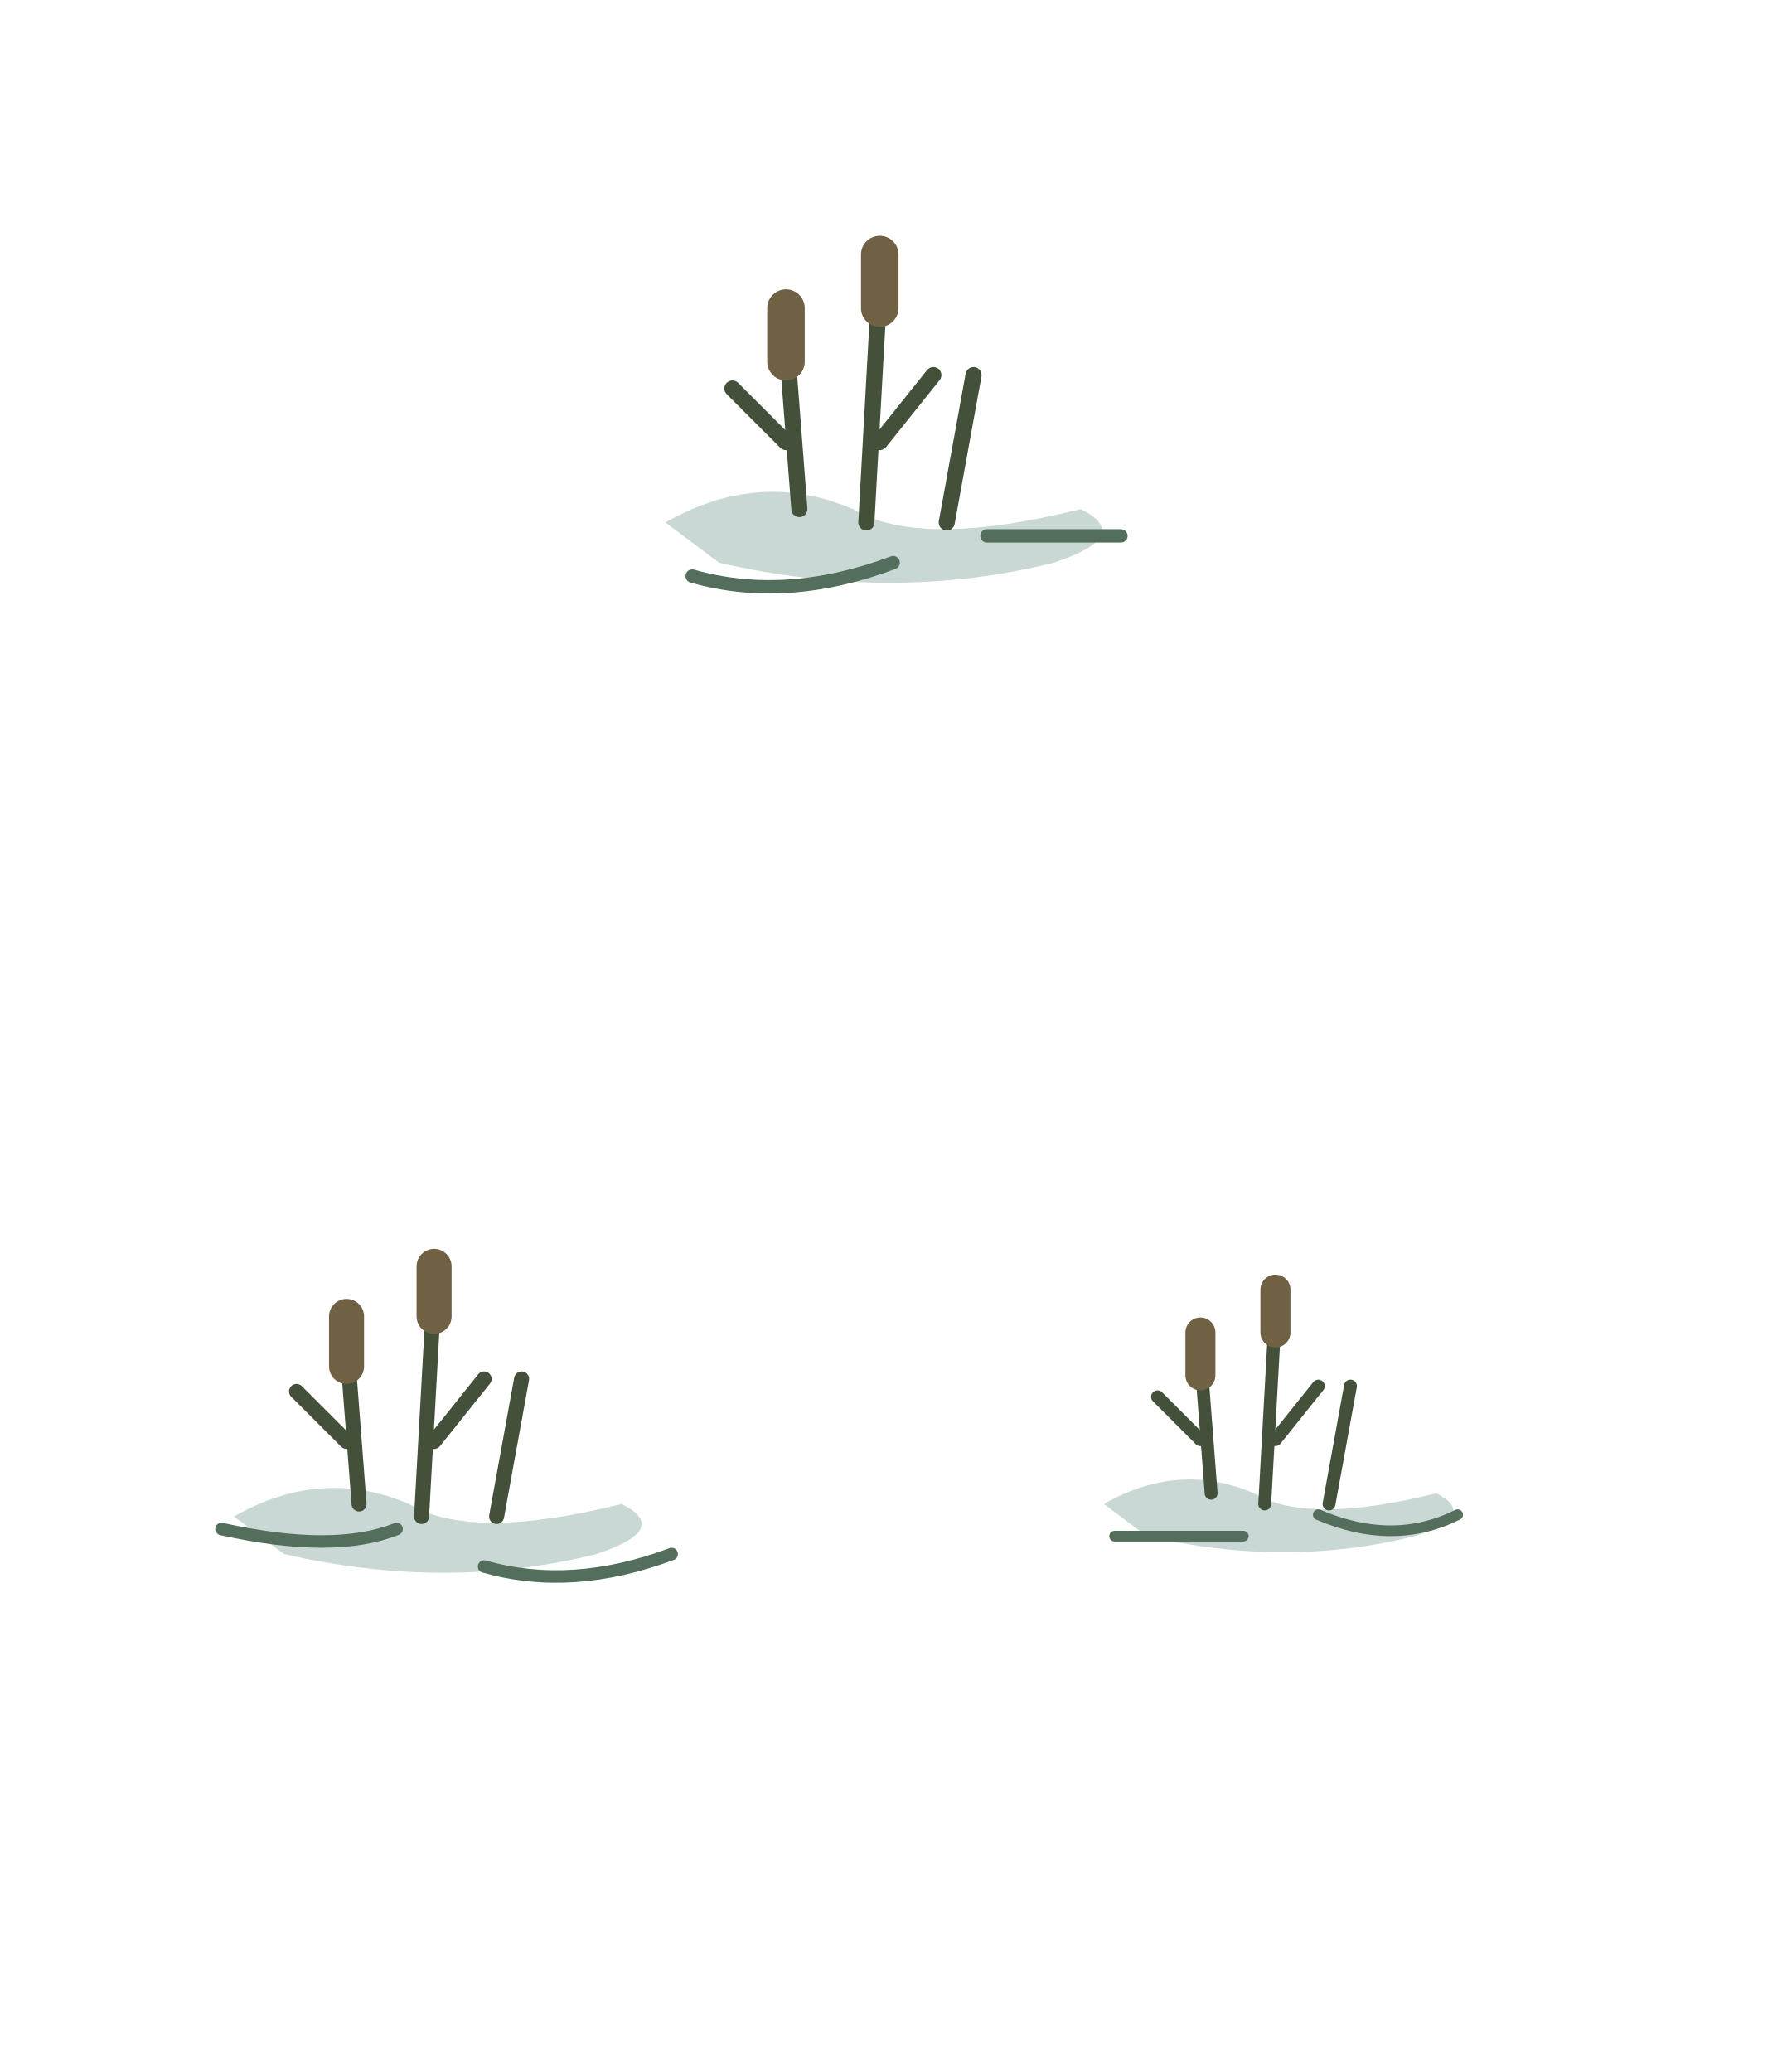
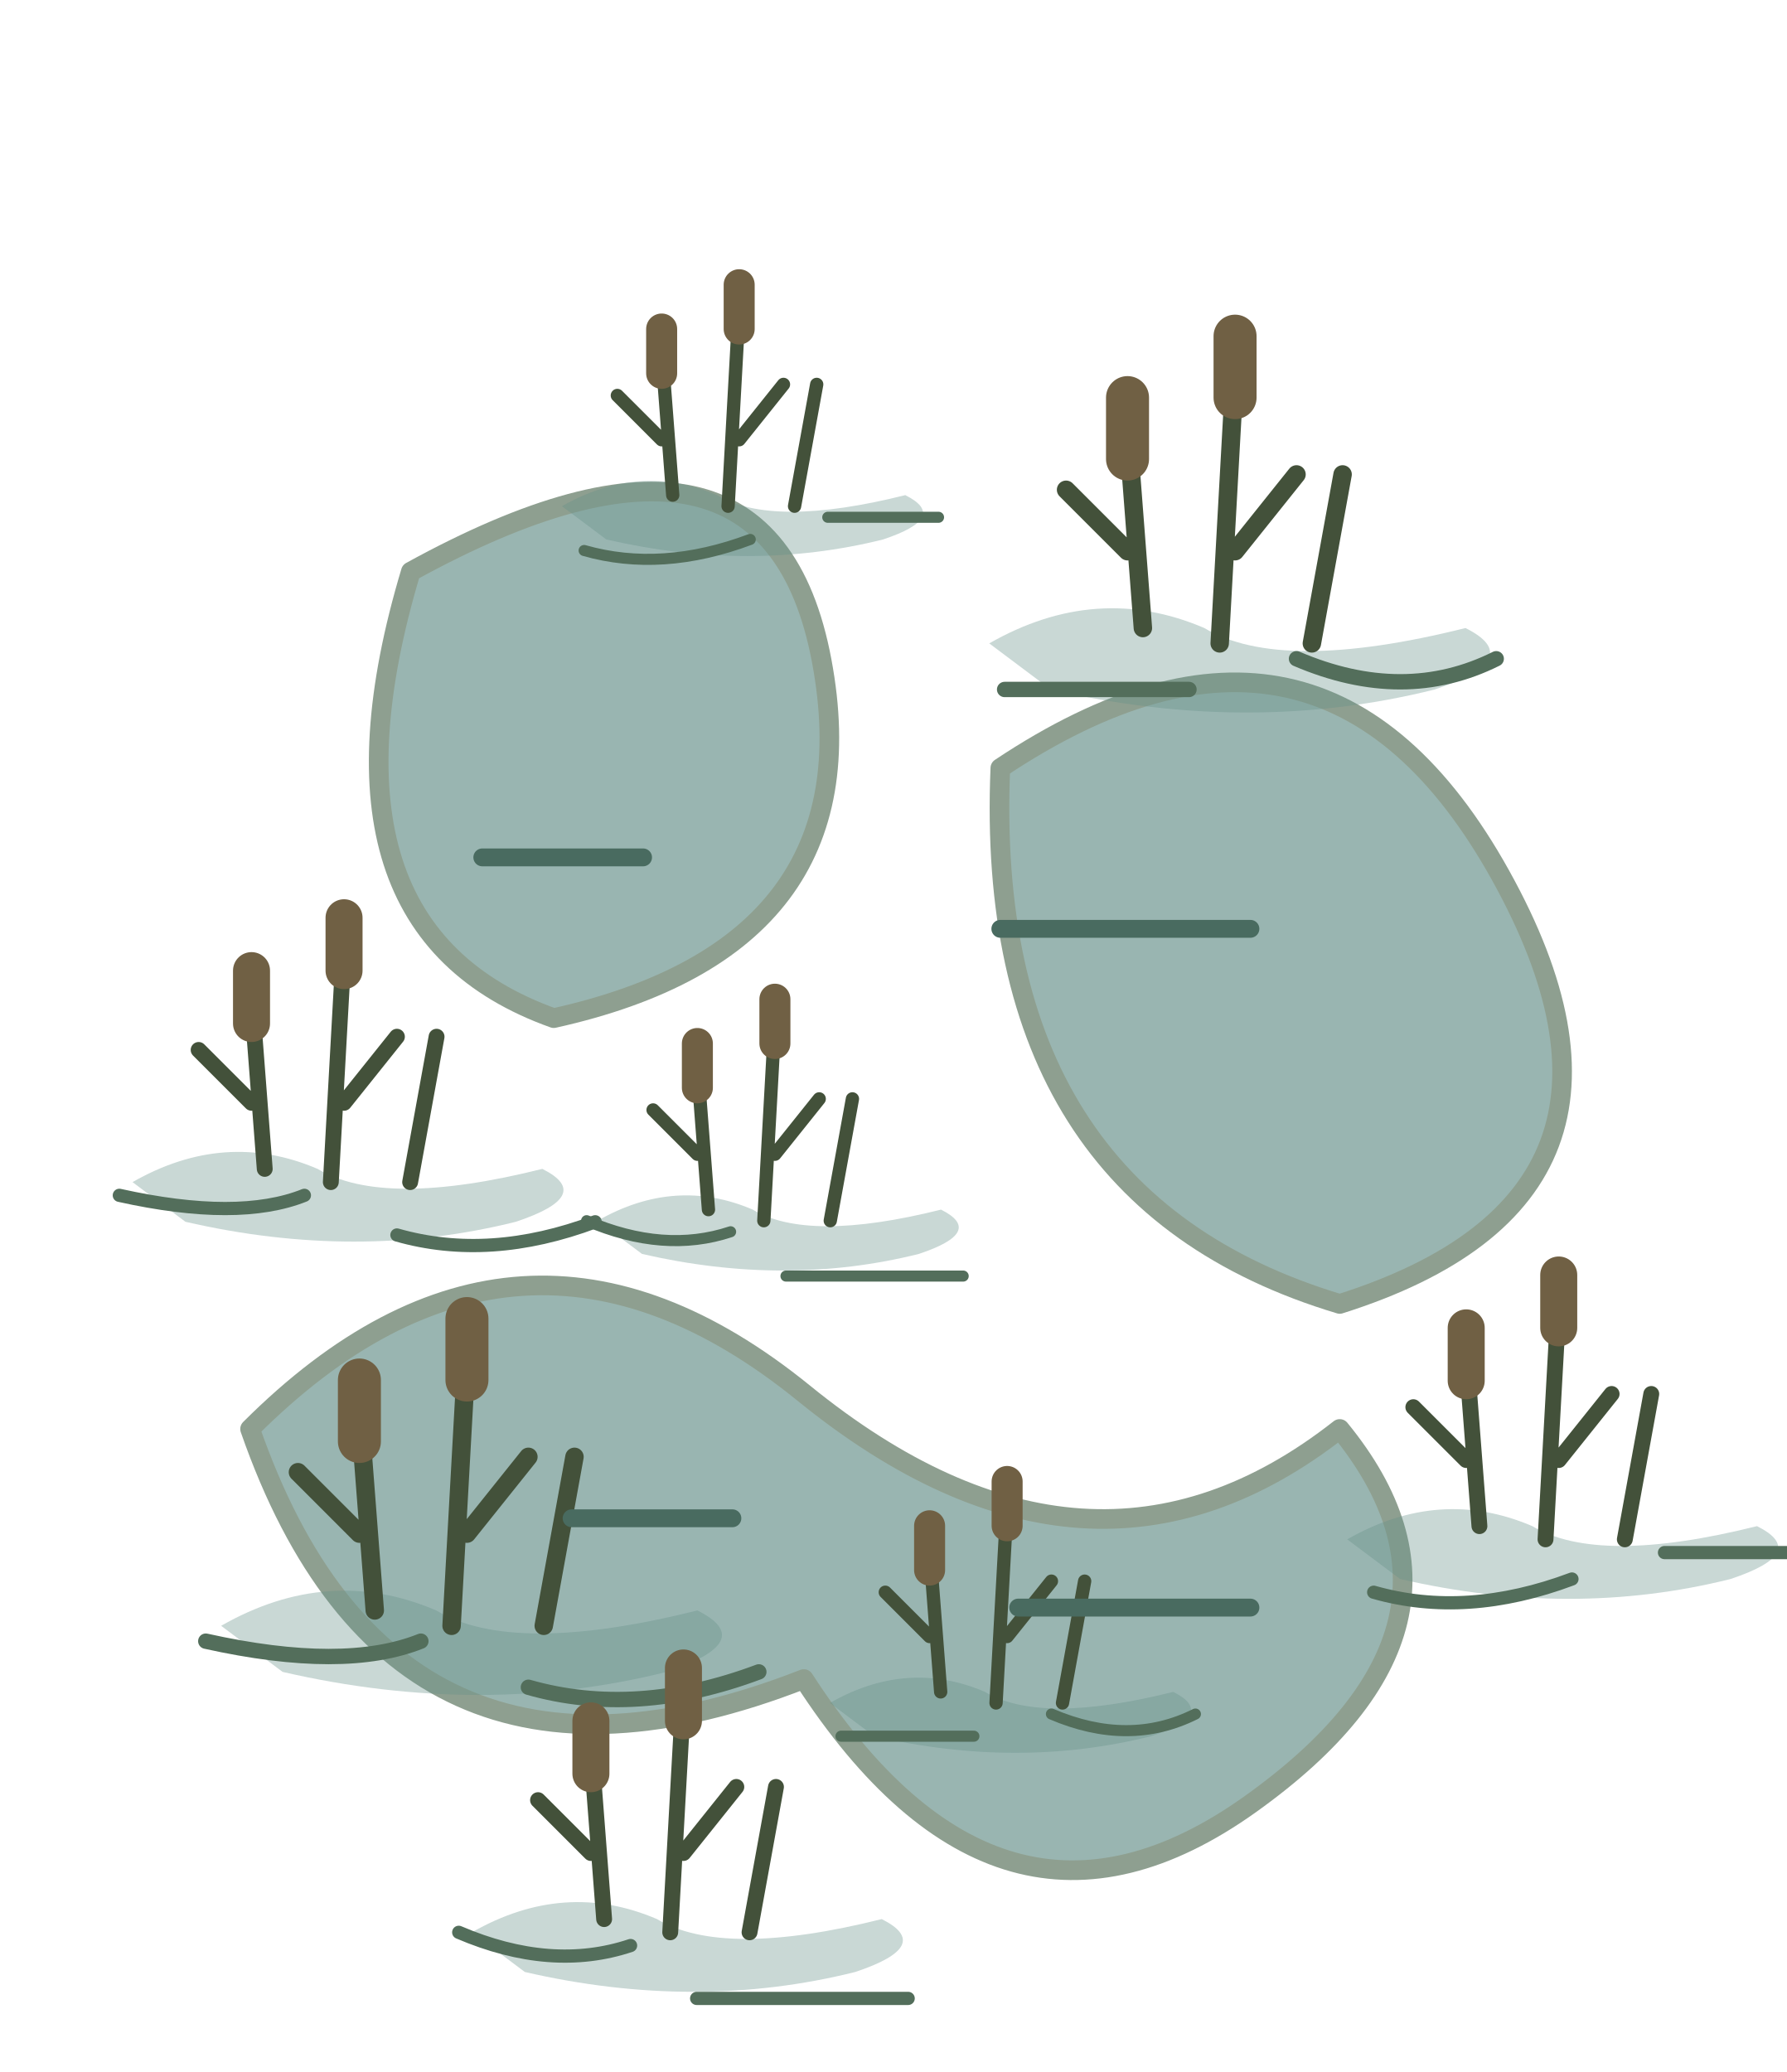
<svg xmlns="http://www.w3.org/2000/svg" viewBox="0 0 100 116">
-   <g transform="translate(50 24) scale(0.75)">
+   <path d="M23 32Q43 21 46 37T31 57Q17 52 23 32Z" fill="#638E87" stroke="#526C55" stroke-width="1.1" opacity="0.65" stroke-linecap="round" stroke-linejoin="round" />
+   <path d="M56 43Q74 31 84 49T75 73Q55 67 56 43Z" fill="#638E87" stroke="#526C55" stroke-width="1.1" opacity="0.65" stroke-linecap="round" stroke-linejoin="round" />
+   <path d="M14 80Q29 65 45 78T75 80Q84 91 70 101T45 94Q22 103 14 80Z" fill="#638E87" stroke="#526C55" stroke-width="1.1" opacity="0.65" stroke-linecap="round" stroke-linejoin="round" />
+   <g transform="translate(42 24) scale(0.62)">
    <path d="M-17 7Q-10 3 -3 6Q2 9 14 6Q18 8 12 10Q0 13 -13 10Z" fill="#638E87" stroke="none" stroke-width="0" opacity="0.35" stroke-linecap="round" stroke-linejoin="round" />
    <path d="M-15 11Q-8 13 0 10M7 8L17 8" fill="none" stroke="#536E5B" stroke-width="1" opacity="1" stroke-linecap="round" stroke-linejoin="round" />
    <path d="M-7 6L-8 -7M-2 7L-1 -11M4 7L6 -4M-8 1L-12 -3M-1 1L3 -4" fill="none" stroke="#43513A" stroke-width="1.2" opacity="1" stroke-linecap="round" stroke-linejoin="round" />
    <path d="M-8 -9L-8 -5M-1 -13L-1 -9" fill="none" stroke="#706044" stroke-width="2.8" opacity="1" stroke-linecap="round" stroke-linejoin="round" />
  </g>
-   <g transform="translate(25 80) scale(0.7)">
+   <g transform="translate(20 61) scale(0.74)">
    <path d="M-17 7Q-10 3 -3 6Q2 9 14 6Q18 8 12 10Q0 13 -13 10Z" fill="#638E87" stroke="none" stroke-width="0" opacity="0.35" stroke-linecap="round" stroke-linejoin="round" />
    <path d="M-18 8Q-9 10 -4 8M3 11Q10 13 18 10" fill="none" stroke="#536E5B" stroke-width="1" opacity="1" stroke-linecap="round" stroke-linejoin="round" />
    <path d="M-7 6L-8 -7M-2 7L-1 -11M4 7L6 -4M-8 1L-12 -3M-1 1L3 -4" fill="none" stroke="#43513A" stroke-width="1.2" opacity="1" stroke-linecap="round" stroke-linejoin="round" />
    <path d="M-8 -9L-8 -5M-1 -13L-1 -9" fill="none" stroke="#706044" stroke-width="2.8" opacity="1" stroke-linecap="round" stroke-linejoin="round" />
  </g>
-   <g transform="translate(72 80) scale(0.6)">
+   <g transform="translate(70 30) scale(0.86)">
    <path d="M-17 7Q-10 3 -3 6Q2 9 14 6Q18 8 12 10Q0 13 -13 10Z" fill="#638E87" stroke="none" stroke-width="0" opacity="0.35" stroke-linecap="round" stroke-linejoin="round" />
    <path d="M-16 10L-4 10M3 8Q10 11 16 8" fill="none" stroke="#536E5B" stroke-width="1" opacity="1" stroke-linecap="round" stroke-linejoin="round" />
    <path d="M-7 6L-8 -7M-2 7L-1 -11M4 7L6 -4M-8 1L-12 -3M-1 1L3 -4" fill="none" stroke="#43513A" stroke-width="1.2" opacity="1" stroke-linecap="round" stroke-linejoin="round" />
    <path d="M-8 -9L-8 -5M-1 -13L-1 -9" fill="none" stroke="#706044" stroke-width="2.8" opacity="1" stroke-linecap="round" stroke-linejoin="round" />
  </g>
+   <g transform="translate(44 64) scale(0.62)">
+     <path d="M-17 7Q-10 3 -3 6Q2 9 14 6Q18 8 12 10Q0 13 -13 10Z" fill="#638E87" stroke="none" stroke-width="0" opacity="0.35" stroke-linecap="round" stroke-linejoin="round" />
+     <path d="M-18 7Q-11 10 -5 8M0 12L16 12" fill="none" stroke="#536E5B" stroke-width="1" opacity="1" stroke-linecap="round" stroke-linejoin="round" />
+     <path d="M-7 6L-8 -7M-2 7L-1 -11M4 7L6 -4M-8 1L-12 -3M-1 1L3 -4" fill="none" stroke="#43513A" stroke-width="1.2" opacity="1" stroke-linecap="round" stroke-linejoin="round" />
+     <path d="M-8 -9L-8 -5M-1 -13L-1 -9" fill="none" stroke="#706044" stroke-width="2.8" opacity="1" stroke-linecap="round" stroke-linejoin="round" />
+   </g>
+   <g transform="translate(88 81) scale(0.74)">
+     <path d="M-17 7Q-10 3 -3 6Q2 9 14 6Q18 8 12 10Q0 13 -13 10Z" fill="#638E87" stroke="none" stroke-width="0" opacity="0.35" stroke-linecap="round" stroke-linejoin="round" />
+     <path d="M-15 11Q-8 13 0 10M7 8L17 8" fill="none" stroke="#536E5B" stroke-width="1" opacity="1" stroke-linecap="round" stroke-linejoin="round" />
+     <path d="M-7 6L-8 -7M-2 7L-1 -11M4 7L6 -4M-8 1L-12 -3M-1 1L3 -4" fill="none" stroke="#43513A" stroke-width="1.2" opacity="1" stroke-linecap="round" stroke-linejoin="round" />
+     <path d="M-8 -9L-8 -5M-1 -13L-1 -9" fill="none" stroke="#706044" stroke-width="2.8" opacity="1" stroke-linecap="round" stroke-linejoin="round" />
+   </g>
+   <g transform="translate(27 85) scale(0.86)">
+     <path d="M-17 7Q-10 3 -3 6Q2 9 14 6Q18 8 12 10Q0 13 -13 10Z" fill="#638E87" stroke="none" stroke-width="0" opacity="0.35" stroke-linecap="round" stroke-linejoin="round" />
+     <path d="M-18 8Q-9 10 -4 8M3 11Q10 13 18 10" fill="none" stroke="#536E5B" stroke-width="1" opacity="1" stroke-linecap="round" stroke-linejoin="round" />
+     <path d="M-7 6L-8 -7M-2 7L-1 -11M4 7L6 -4M-8 1L-12 -3M-1 1L3 -4" fill="none" stroke="#43513A" stroke-width="1.2" opacity="1" stroke-linecap="round" stroke-linejoin="round" />
+     <path d="M-8 -9L-8 -5M-1 -13L-1 -9" fill="none" stroke="#706044" stroke-width="2.8" opacity="1" stroke-linecap="round" stroke-linejoin="round" />
+   </g>
+   <g transform="translate(57 91) scale(0.62)">
+     <path d="M-17 7Q-10 3 -3 6Q2 9 14 6Q18 8 12 10Q0 13 -13 10Z" fill="#638E87" stroke="none" stroke-width="0" opacity="0.35" stroke-linecap="round" stroke-linejoin="round" />
+     <path d="M-16 10L-4 10M3 8Q10 11 16 8" fill="none" stroke="#536E5B" stroke-width="1" opacity="1" stroke-linecap="round" stroke-linejoin="round" />
+     <path d="M-7 6L-8 -7M-2 7L-1 -11M4 7L6 -4M-8 1L-12 -3M-1 1L3 -4" fill="none" stroke="#43513A" stroke-width="1.2" opacity="1" stroke-linecap="round" stroke-linejoin="round" />
+     <path d="M-8 -9L-8 -5M-1 -13L-1 -9" fill="none" stroke="#706044" stroke-width="2.8" opacity="1" stroke-linecap="round" stroke-linejoin="round" />
+   </g>
+   <g transform="translate(39 103) scale(0.74)">
+     <path d="M-17 7Q-10 3 -3 6Q2 9 14 6Q18 8 12 10Q0 13 -13 10Z" fill="#638E87" stroke="none" stroke-width="0" opacity="0.35" stroke-linecap="round" stroke-linejoin="round" />
+     <path d="M-18 7Q-11 10 -5 8M0 12L16 12" fill="none" stroke="#536E5B" stroke-width="1" opacity="1" stroke-linecap="round" stroke-linejoin="round" />
+     <path d="M-7 6L-8 -7M-2 7L-1 -11M4 7L6 -4M-8 1L-12 -3M-1 1L3 -4" fill="none" stroke="#43513A" stroke-width="1.2" opacity="1" stroke-linecap="round" stroke-linejoin="round" />
+     <path d="M-8 -9L-8 -5M-1 -13L-1 -9" fill="none" stroke="#706044" stroke-width="2.8" opacity="1" stroke-linecap="round" stroke-linejoin="round" />
+   </g>
+   <path d="M27 48L36 48M56 52L70 52M32 85L41 85M57 90L70 90" fill="none" stroke="#496B60" stroke-width="1" opacity="1" stroke-linecap="round" stroke-linejoin="round" />
</svg>
